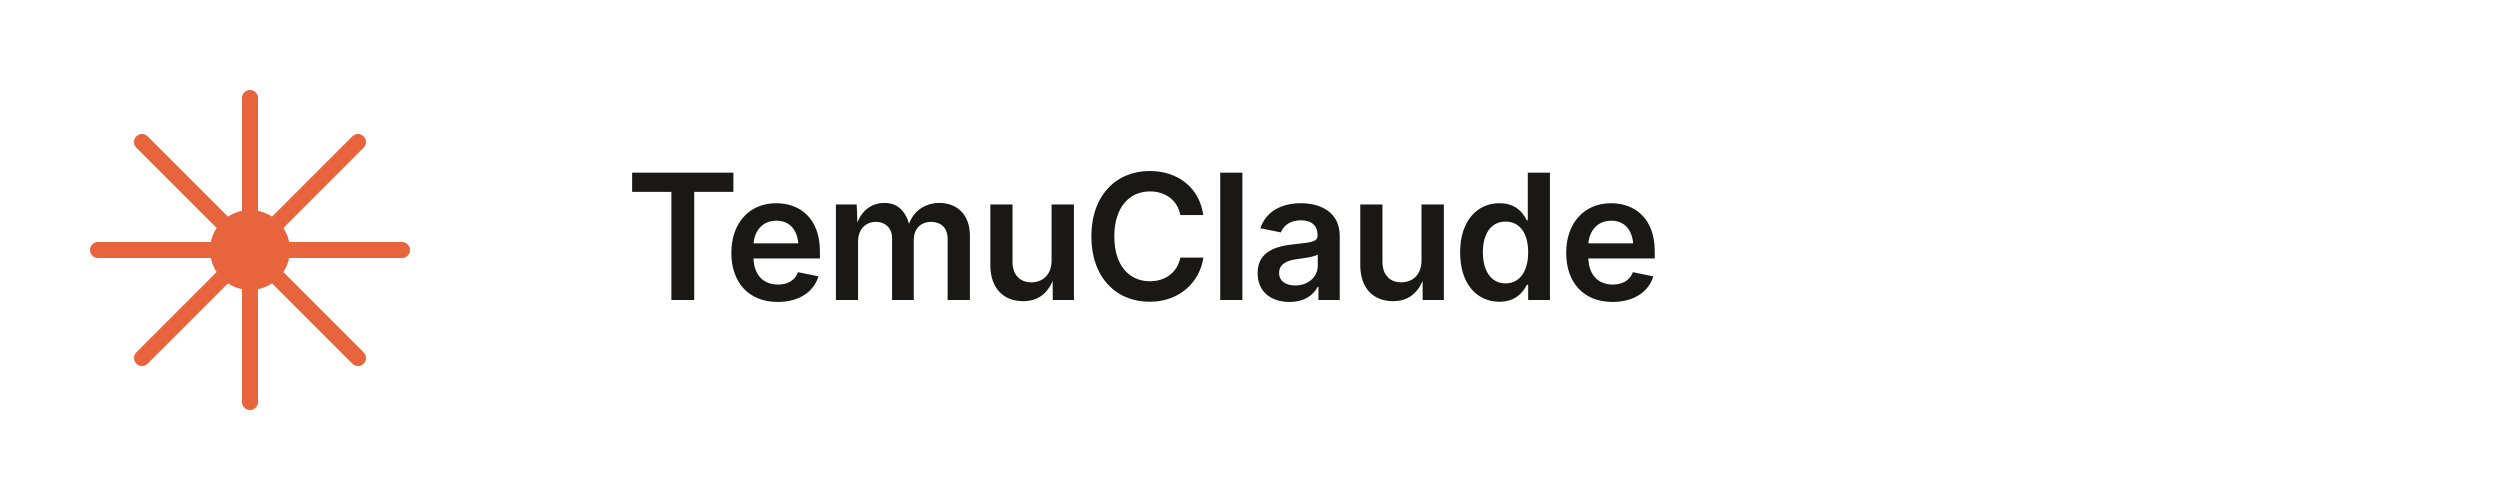
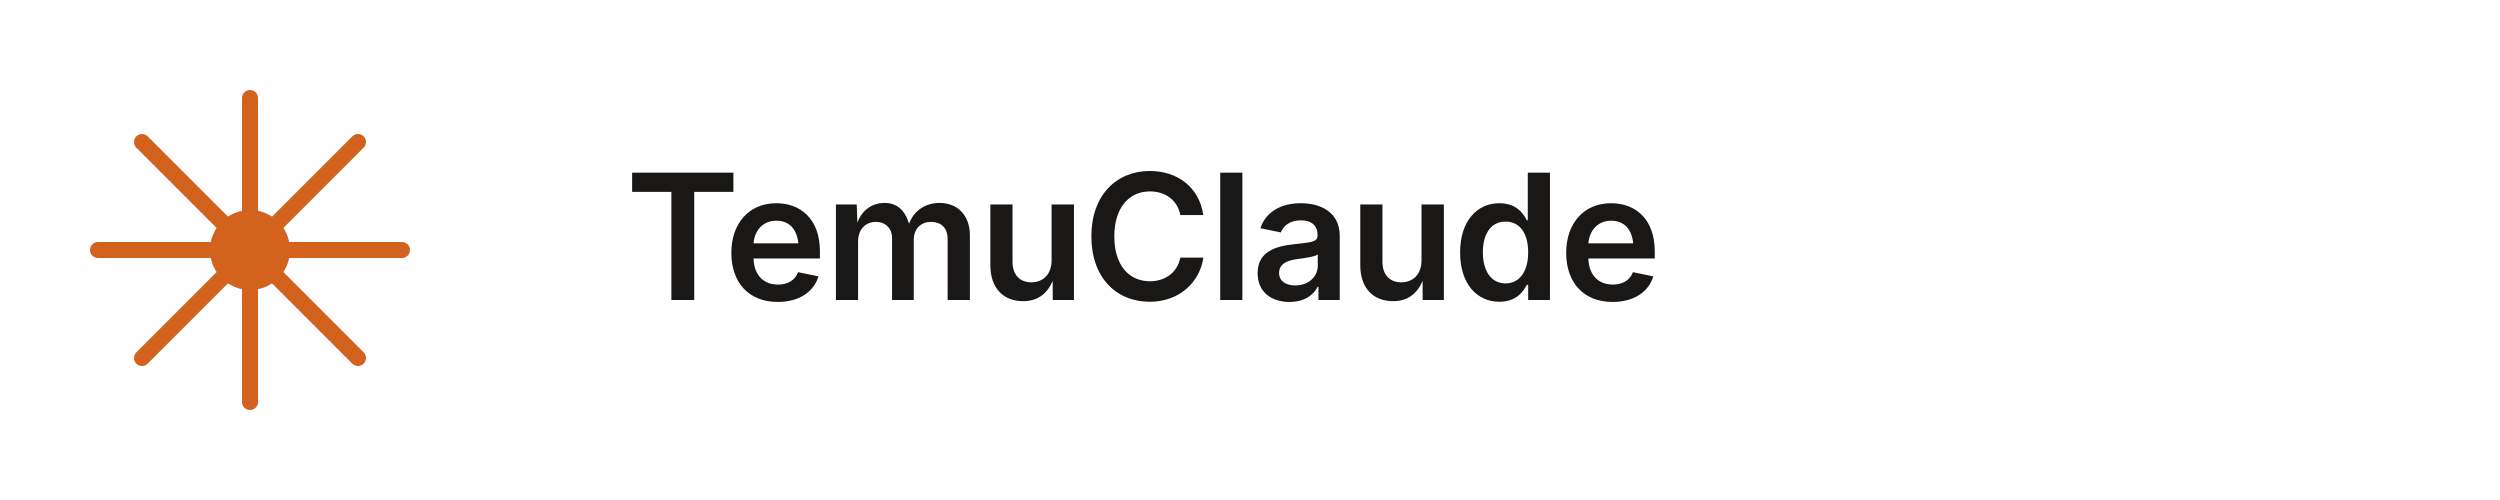
<svg xmlns="http://www.w3.org/2000/svg" width="400" height="80" viewBox="0 0 400 80">
  <g transform="translate(8, 8) scale(0.64)">
-     <circle cx="50" cy="50" r="10" fill="#E8643C" />
-     <line x1="50" y1="50" x2="50" y2="12" stroke="#E8643C" stroke-width="4" stroke-linecap="round" />
-     <line x1="50" y1="50" x2="77" y2="23" stroke="#E8643C" stroke-width="4" stroke-linecap="round" />
-     <line x1="50" y1="50" x2="88" y2="50" stroke="#E8643C" stroke-width="4" stroke-linecap="round" />
-     <line x1="50" y1="50" x2="77" y2="77" stroke="#E8643C" stroke-width="4" stroke-linecap="round" />
-     <line x1="50" y1="50" x2="50" y2="88" stroke="#E8643C" stroke-width="4" stroke-linecap="round" />
-     <line x1="50" y1="50" x2="23" y2="77" stroke="#E8643C" stroke-width="4" stroke-linecap="round" />
-     <line x1="50" y1="50" x2="12" y2="50" stroke="#E8643C" stroke-width="4" stroke-linecap="round" />
-     <line x1="50" y1="50" x2="23" y2="23" stroke="#E8643C" stroke-width="4" stroke-linecap="round" />
+     <circle cx="50" cy="50" r="10" fill="#D4621F" />
+     <line x1="50" y1="50" x2="50" y2="12" stroke="#D4621F" stroke-width="4" stroke-linecap="round" />
+     <line x1="50" y1="50" x2="77" y2="23" stroke="#D4621F" stroke-width="4" stroke-linecap="round" />
+     <line x1="50" y1="50" x2="88" y2="50" stroke="#D4621F" stroke-width="4" stroke-linecap="round" />
+     <line x1="50" y1="50" x2="77" y2="77" stroke="#D4621F" stroke-width="4" stroke-linecap="round" />
+     <line x1="50" y1="50" x2="50" y2="88" stroke="#D4621F" stroke-width="4" stroke-linecap="round" />
+     <line x1="50" y1="50" x2="23" y2="77" stroke="#D4621F" stroke-width="4" stroke-linecap="round" />
+     <line x1="50" y1="50" x2="12" y2="50" stroke="#D4621F" stroke-width="4" stroke-linecap="round" />
+     <line x1="50" y1="50" x2="23" y2="23" stroke="#D4621F" stroke-width="4" stroke-linecap="round" />
  </g>
  <text x="100" y="48" font-family="Inter, sans-serif" font-size="28" font-weight="600" letter-spacing="-0.5" fill="#1A1816">TemuClaude</text>
</svg>
